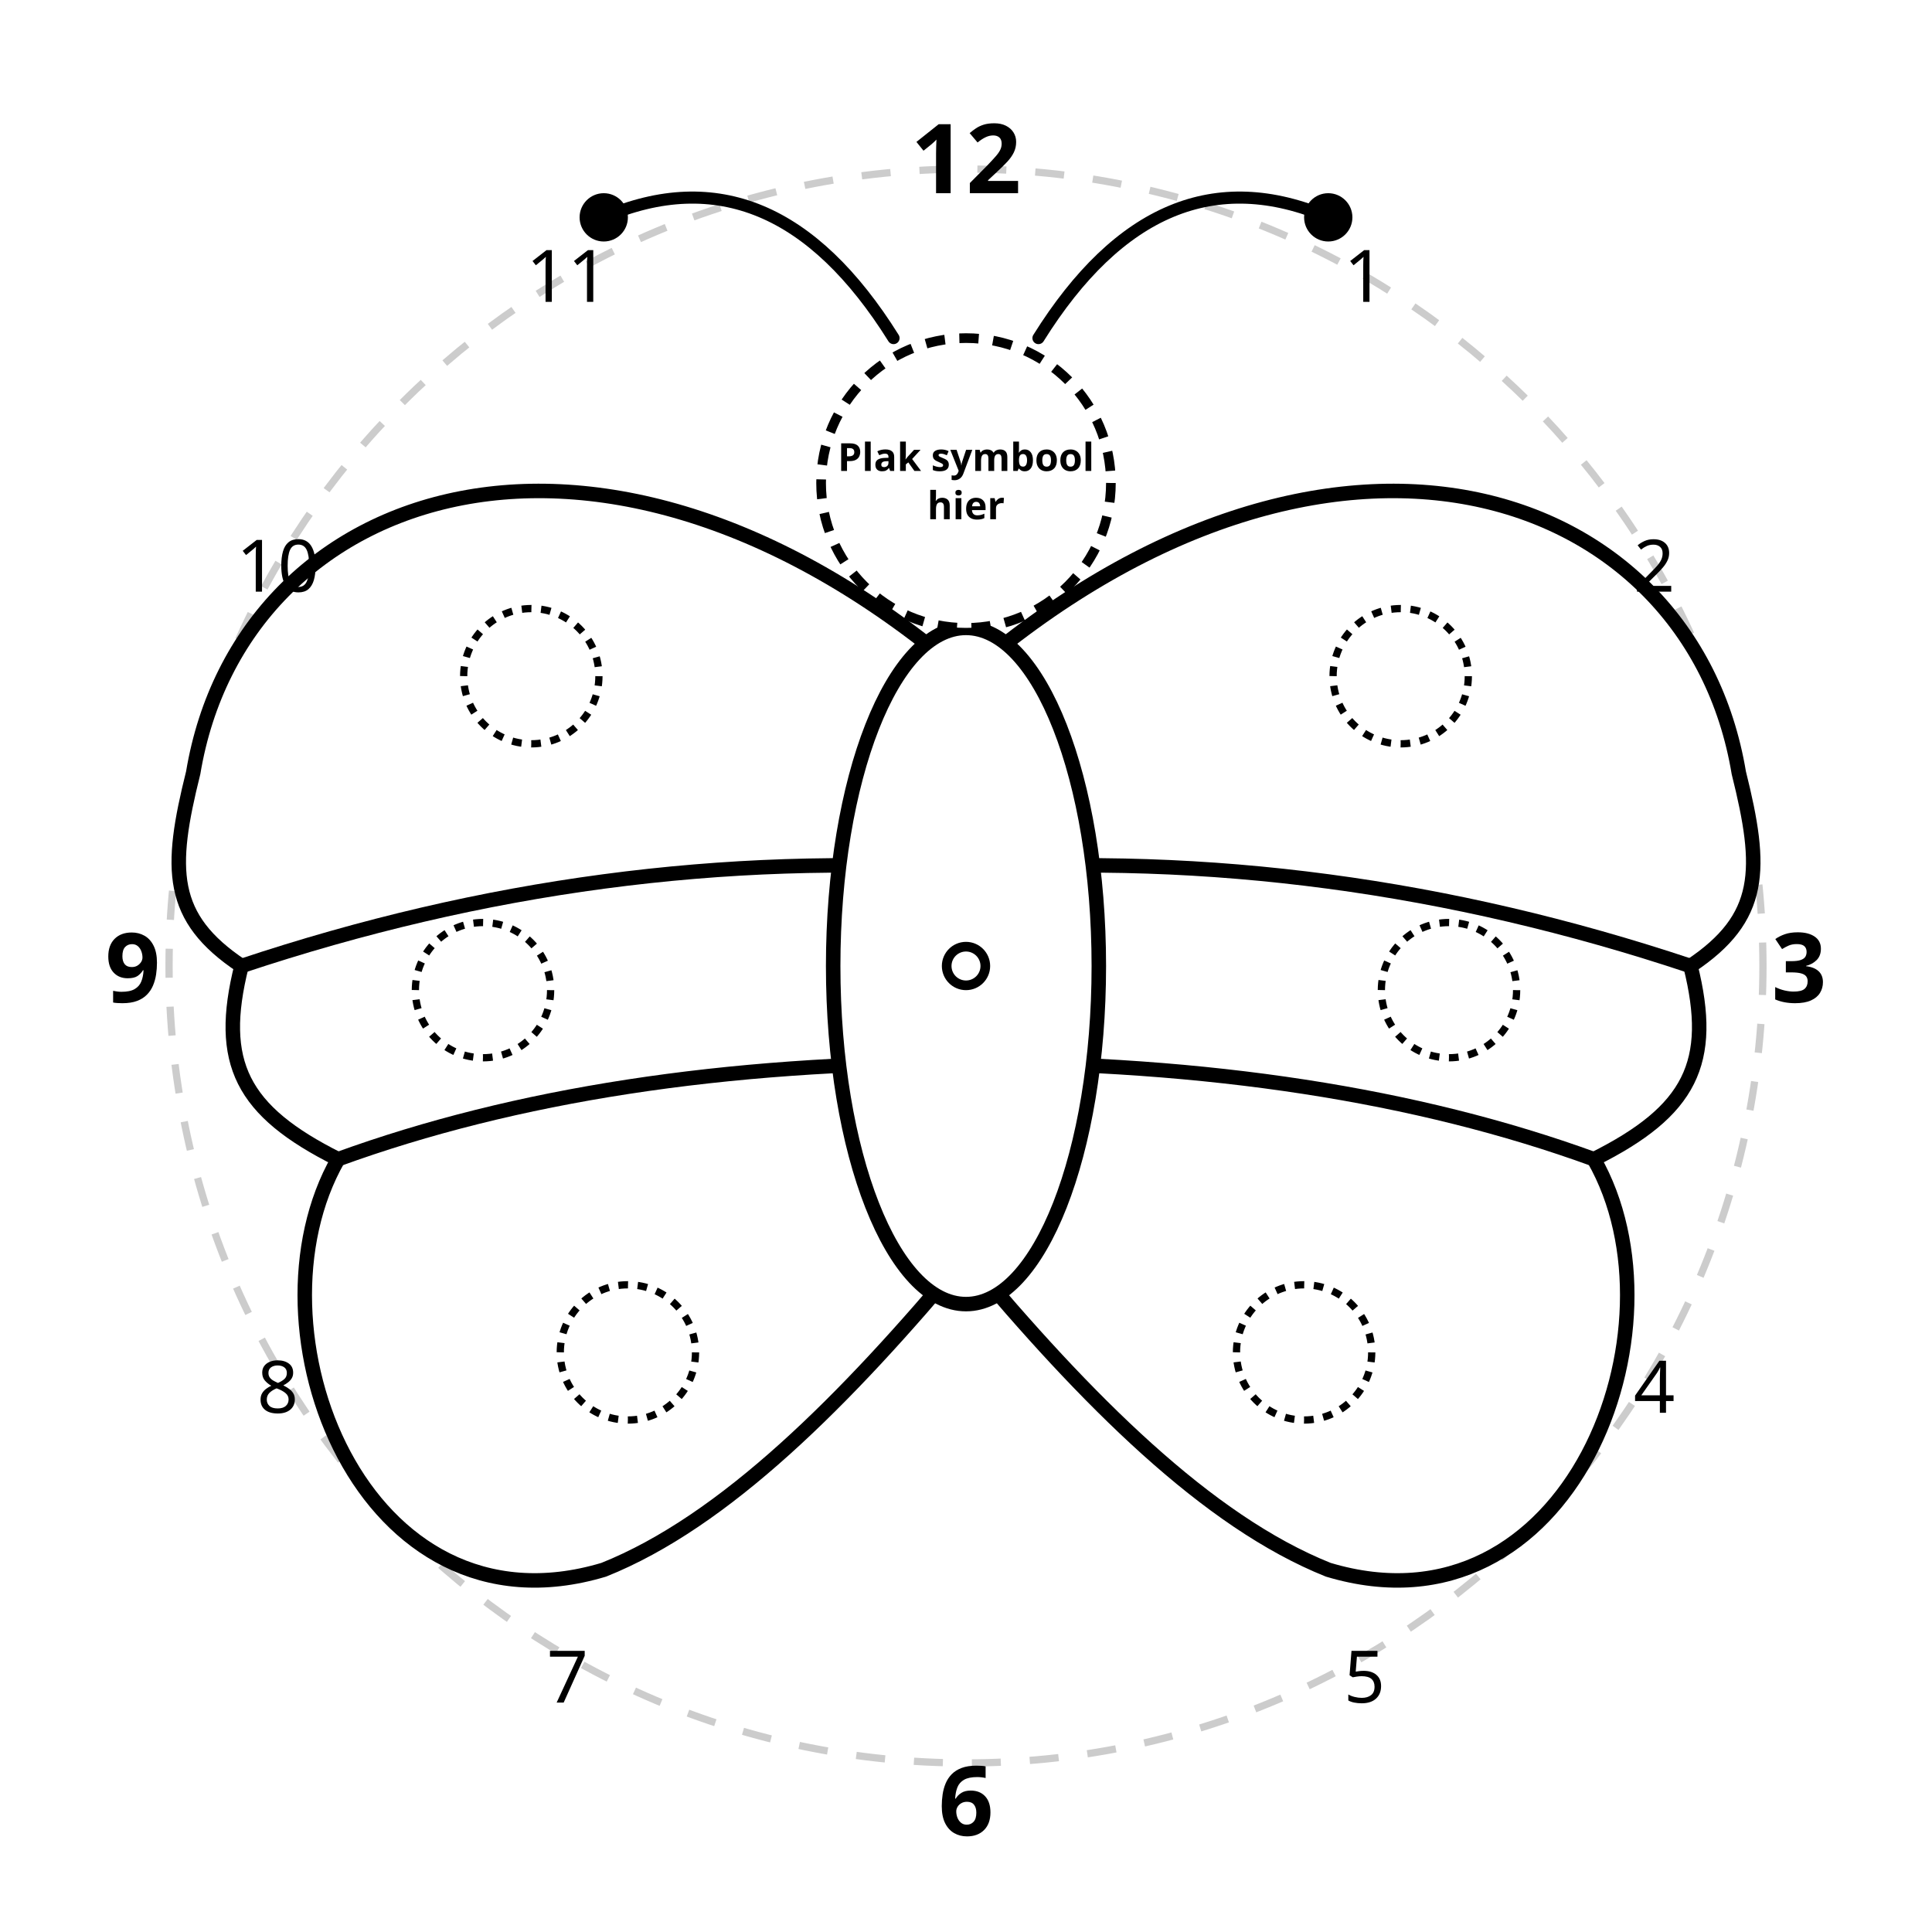
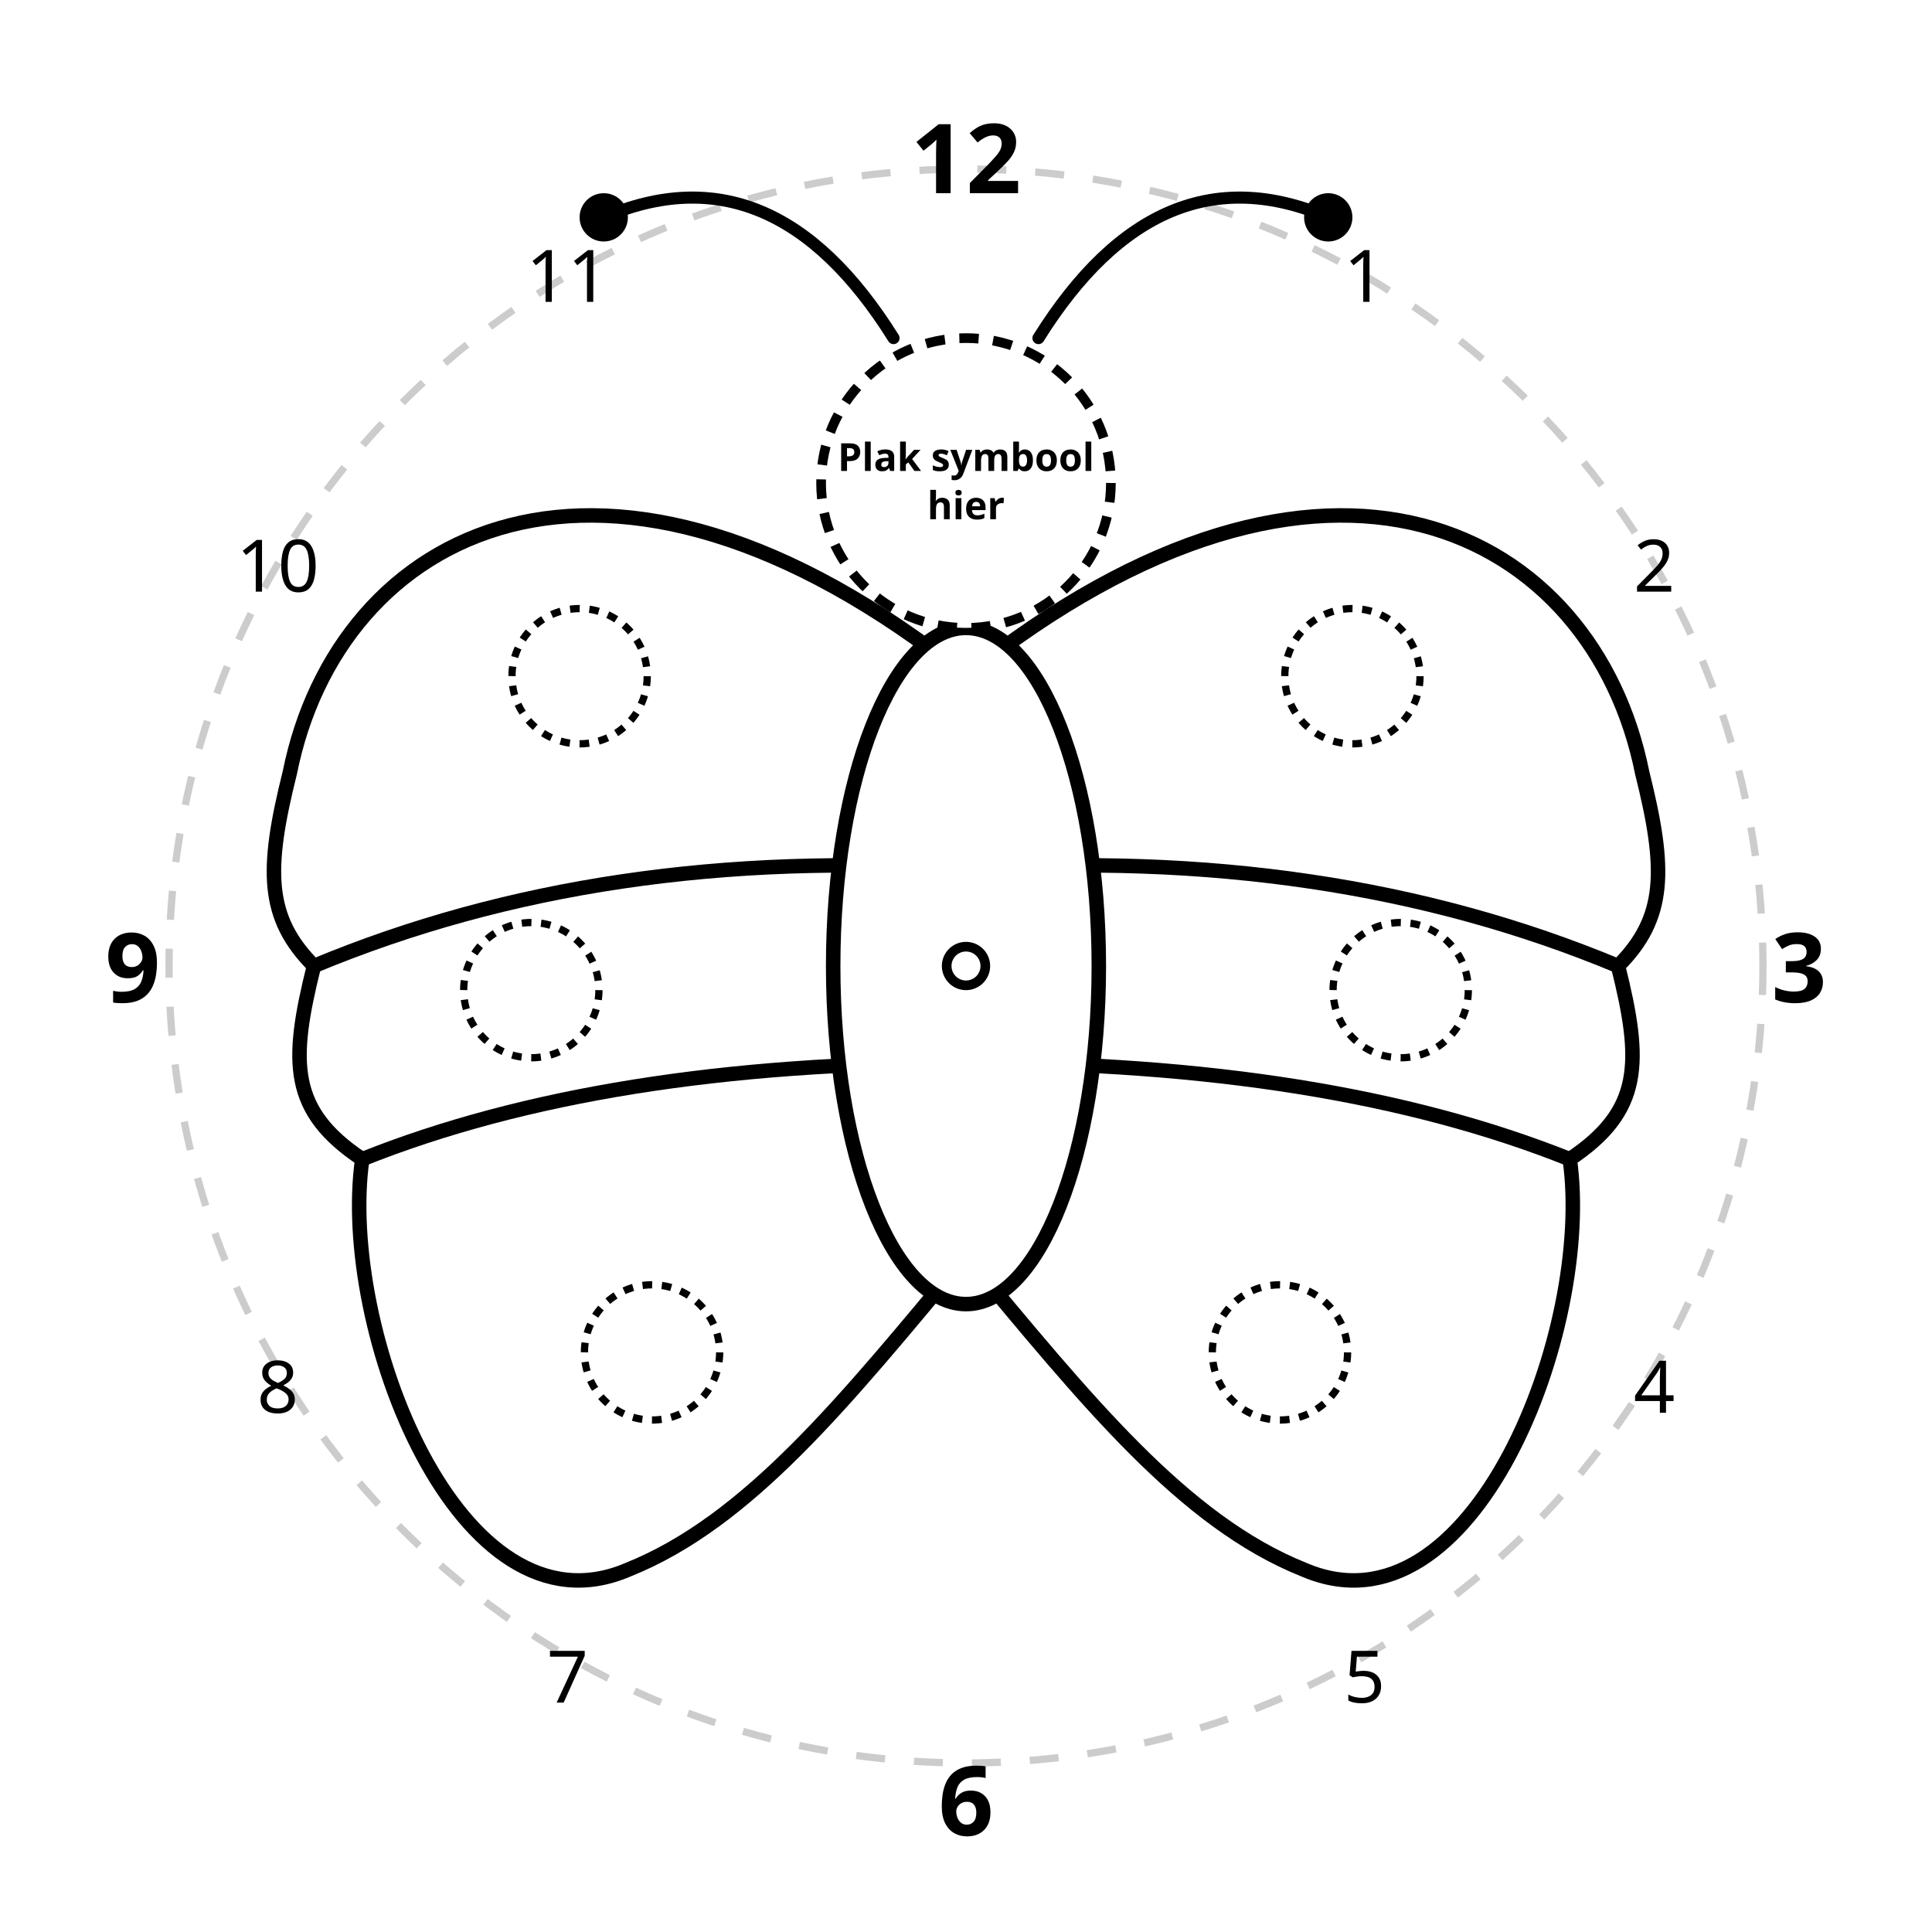
<svg xmlns="http://www.w3.org/2000/svg" viewBox="0 0 800 800" width="100%" height="100%">
  <rect width="100%" height="100%" fill="white" />
  <circle cx="400" cy="400" r="330" fill="none" stroke="#ccc" stroke-width="3" stroke-dasharray="12,12" />
  <path d="M 370 140 Q 320 60 250 90" fill="none" stroke="black" stroke-width="5" stroke-linecap="round" />
  <circle cx="250" cy="90" r="10" fill="black" />
  <path d="M 430 140 Q 480 60 550 90" fill="none" stroke="black" stroke-width="5" stroke-linecap="round" />
  <circle cx="550" cy="90" r="10" fill="black" />
  <g fill="white" stroke="black" stroke-width="6" stroke-linejoin="round">
-     <path d="M 400 280               C 250 150 100 200 80 320               C 70 360 70 380 100 400               C 90 440 100 460 140 480               C 100 550 150 680 250 650               C 300 630 350 580 400 520 Z" />
-     <path d="M 400 360 Q 250 350 100 400" fill="none" stroke-linecap="round" />
-     <path d="M 400 440 Q 250 440 140 480" fill="none" stroke-linecap="round" />
-     <path d="M 400 280               C 550 150 700 200 720 320               C 730 360 730 380 700 400               C 710 440 700 460 660 480               C 700 550 650 680 550 650               C 500 630 450 580 400 520 Z" />
-     <path d="M 400 360 Q 550 350 700 400" fill="none" stroke-linecap="round" />
-     <path d="M 400 440 Q 550 440 660 480" fill="none" stroke-linecap="round" />
+     <path d="M 400 280               C 250 160 140 220 120 320               C 110 360 110 380 130 400               C 120 440 120 460 150 480               C 140 550 190 680 260 650               C 310 630 350 580 400 520 Z" />
+     <path d="M 400 360 Q 250 350 130 400" fill="none" stroke-linecap="round" />
+     <path d="M 400 440 Q 250 440 150 480" fill="none" stroke-linecap="round" />
+     <path d="M 400 280               C 550 160 660 220 680 320               C 690 360 690 380 670 400               C 680 440 680 460 650 480               C 660 550 610 680 540 650               C 490 630 450 580 400 520 Z" />
+     <path d="M 400 360 Q 550 350 670 400" fill="none" stroke-linecap="round" />
+     <path d="M 400 440 Q 550 440 650 480" fill="none" stroke-linecap="round" />
  </g>
  <g fill="white" stroke="black" stroke-width="3" stroke-dasharray="4,4">
-     <circle cx="220" cy="280" r="28" />
-     <circle cx="200" cy="410" r="28" />
-     <circle cx="260" cy="560" r="28" />
-     <circle cx="580" cy="280" r="28" />
-     <circle cx="600" cy="410" r="28" />
-     <circle cx="540" cy="560" r="28" />
+     <circle cx="240" cy="280" r="28" />
+     <circle cx="220" cy="410" r="28" />
+     <circle cx="270" cy="560" r="28" />
+     <circle cx="560" cy="280" r="28" />
+     <circle cx="580" cy="410" r="28" />
+     <circle cx="530" cy="560" r="28" />
  </g>
  <g font-family="sans-serif" text-anchor="middle" fill="black">
    <text x="400" y="80" font-size="40" font-weight="bold">12</text>
    <text x="565" y="125" font-size="30">1</text>
    <text x="685" y="245" font-size="30">2</text>
    <text x="745" y="415" font-size="40" font-weight="bold">3</text>
    <text x="685" y="585" font-size="30">4</text>
    <text x="565" y="705" font-size="30">5</text>
    <text x="400" y="760" font-size="40" font-weight="bold">6</text>
    <text x="235" y="705" font-size="30">7</text>
    <text x="115" y="585" font-size="30">8</text>
    <text x="55" y="415" font-size="40" font-weight="bold">9</text>
    <text x="115" y="245" font-size="30">10</text>
    <text x="235" y="125" font-size="30">11</text>
  </g>
  <ellipse cx="400" cy="400" rx="55" ry="140" fill="white" stroke="black" stroke-width="6" />
  <circle cx="400" cy="400" r="8" fill="white" stroke="black" stroke-width="4" />
  <circle cx="400" cy="200" r="60" fill="white" stroke="black" stroke-width="4" stroke-dasharray="8,6" />
  <text x="400" y="195" text-anchor="middle" font-family="sans-serif" font-size="16" font-weight="bold">Plak symbool</text>
  <text x="400" y="215" text-anchor="middle" font-family="sans-serif" font-size="16" font-weight="bold">hier</text>
</svg>
